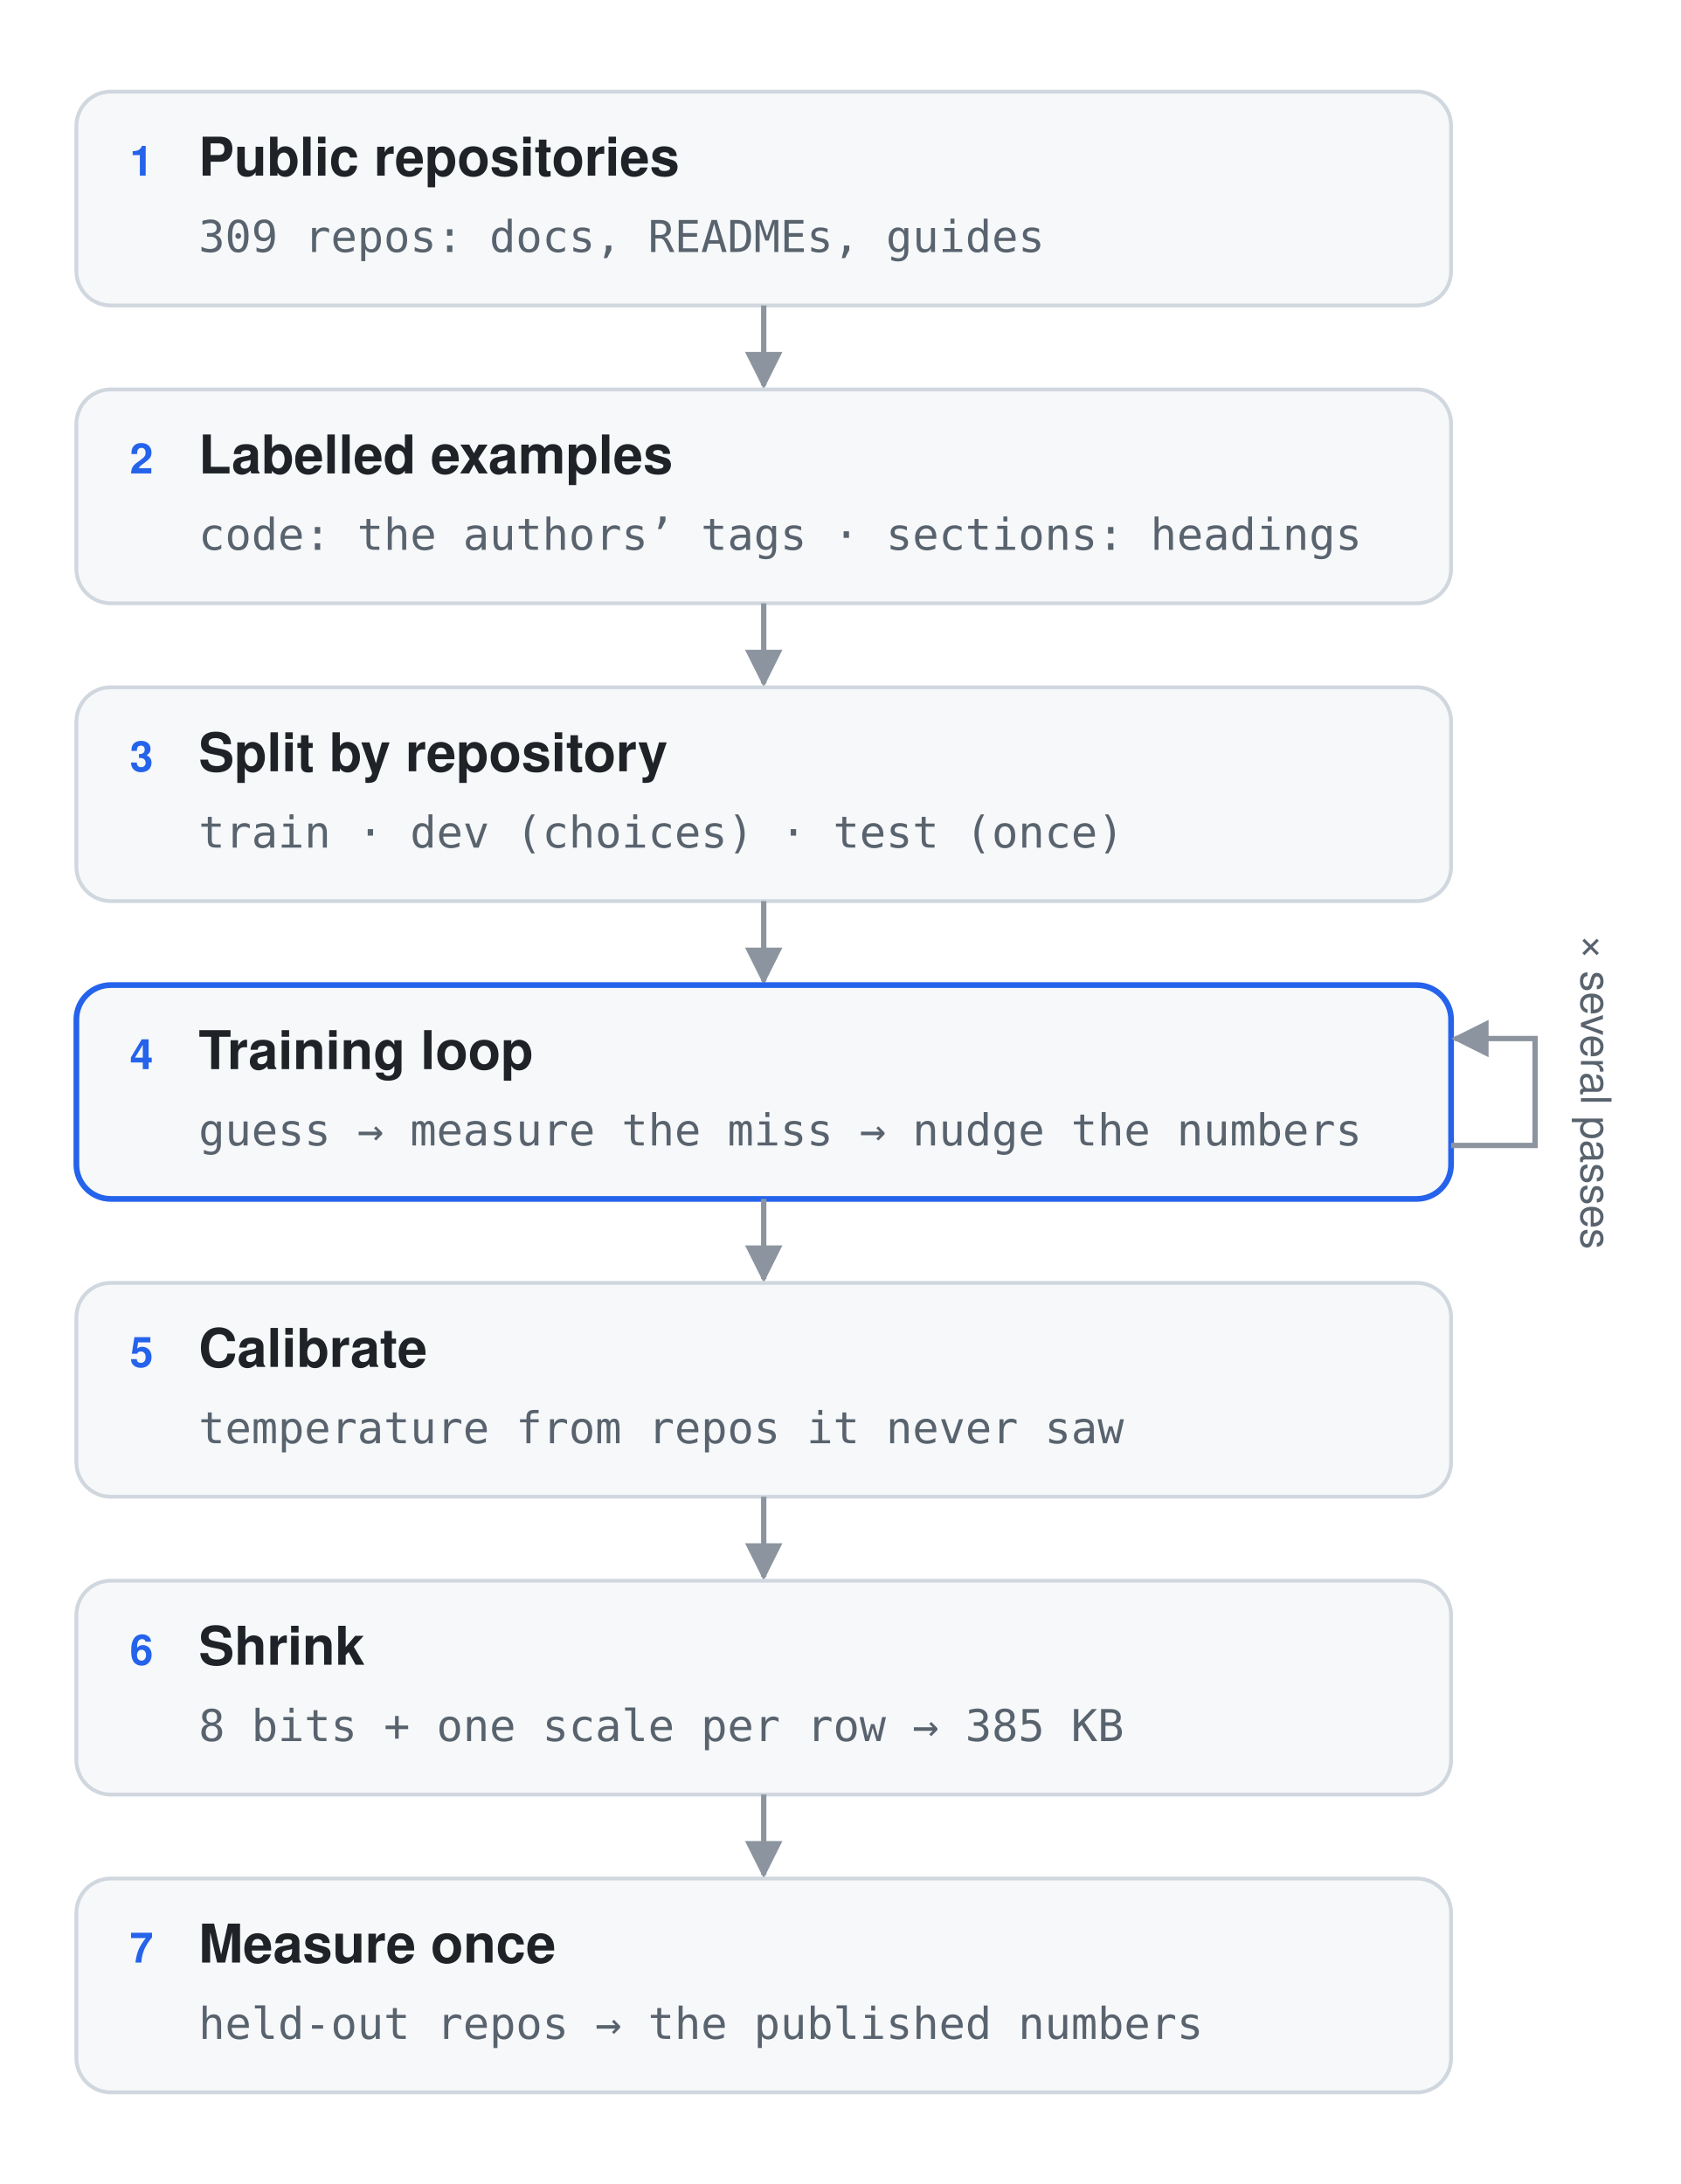
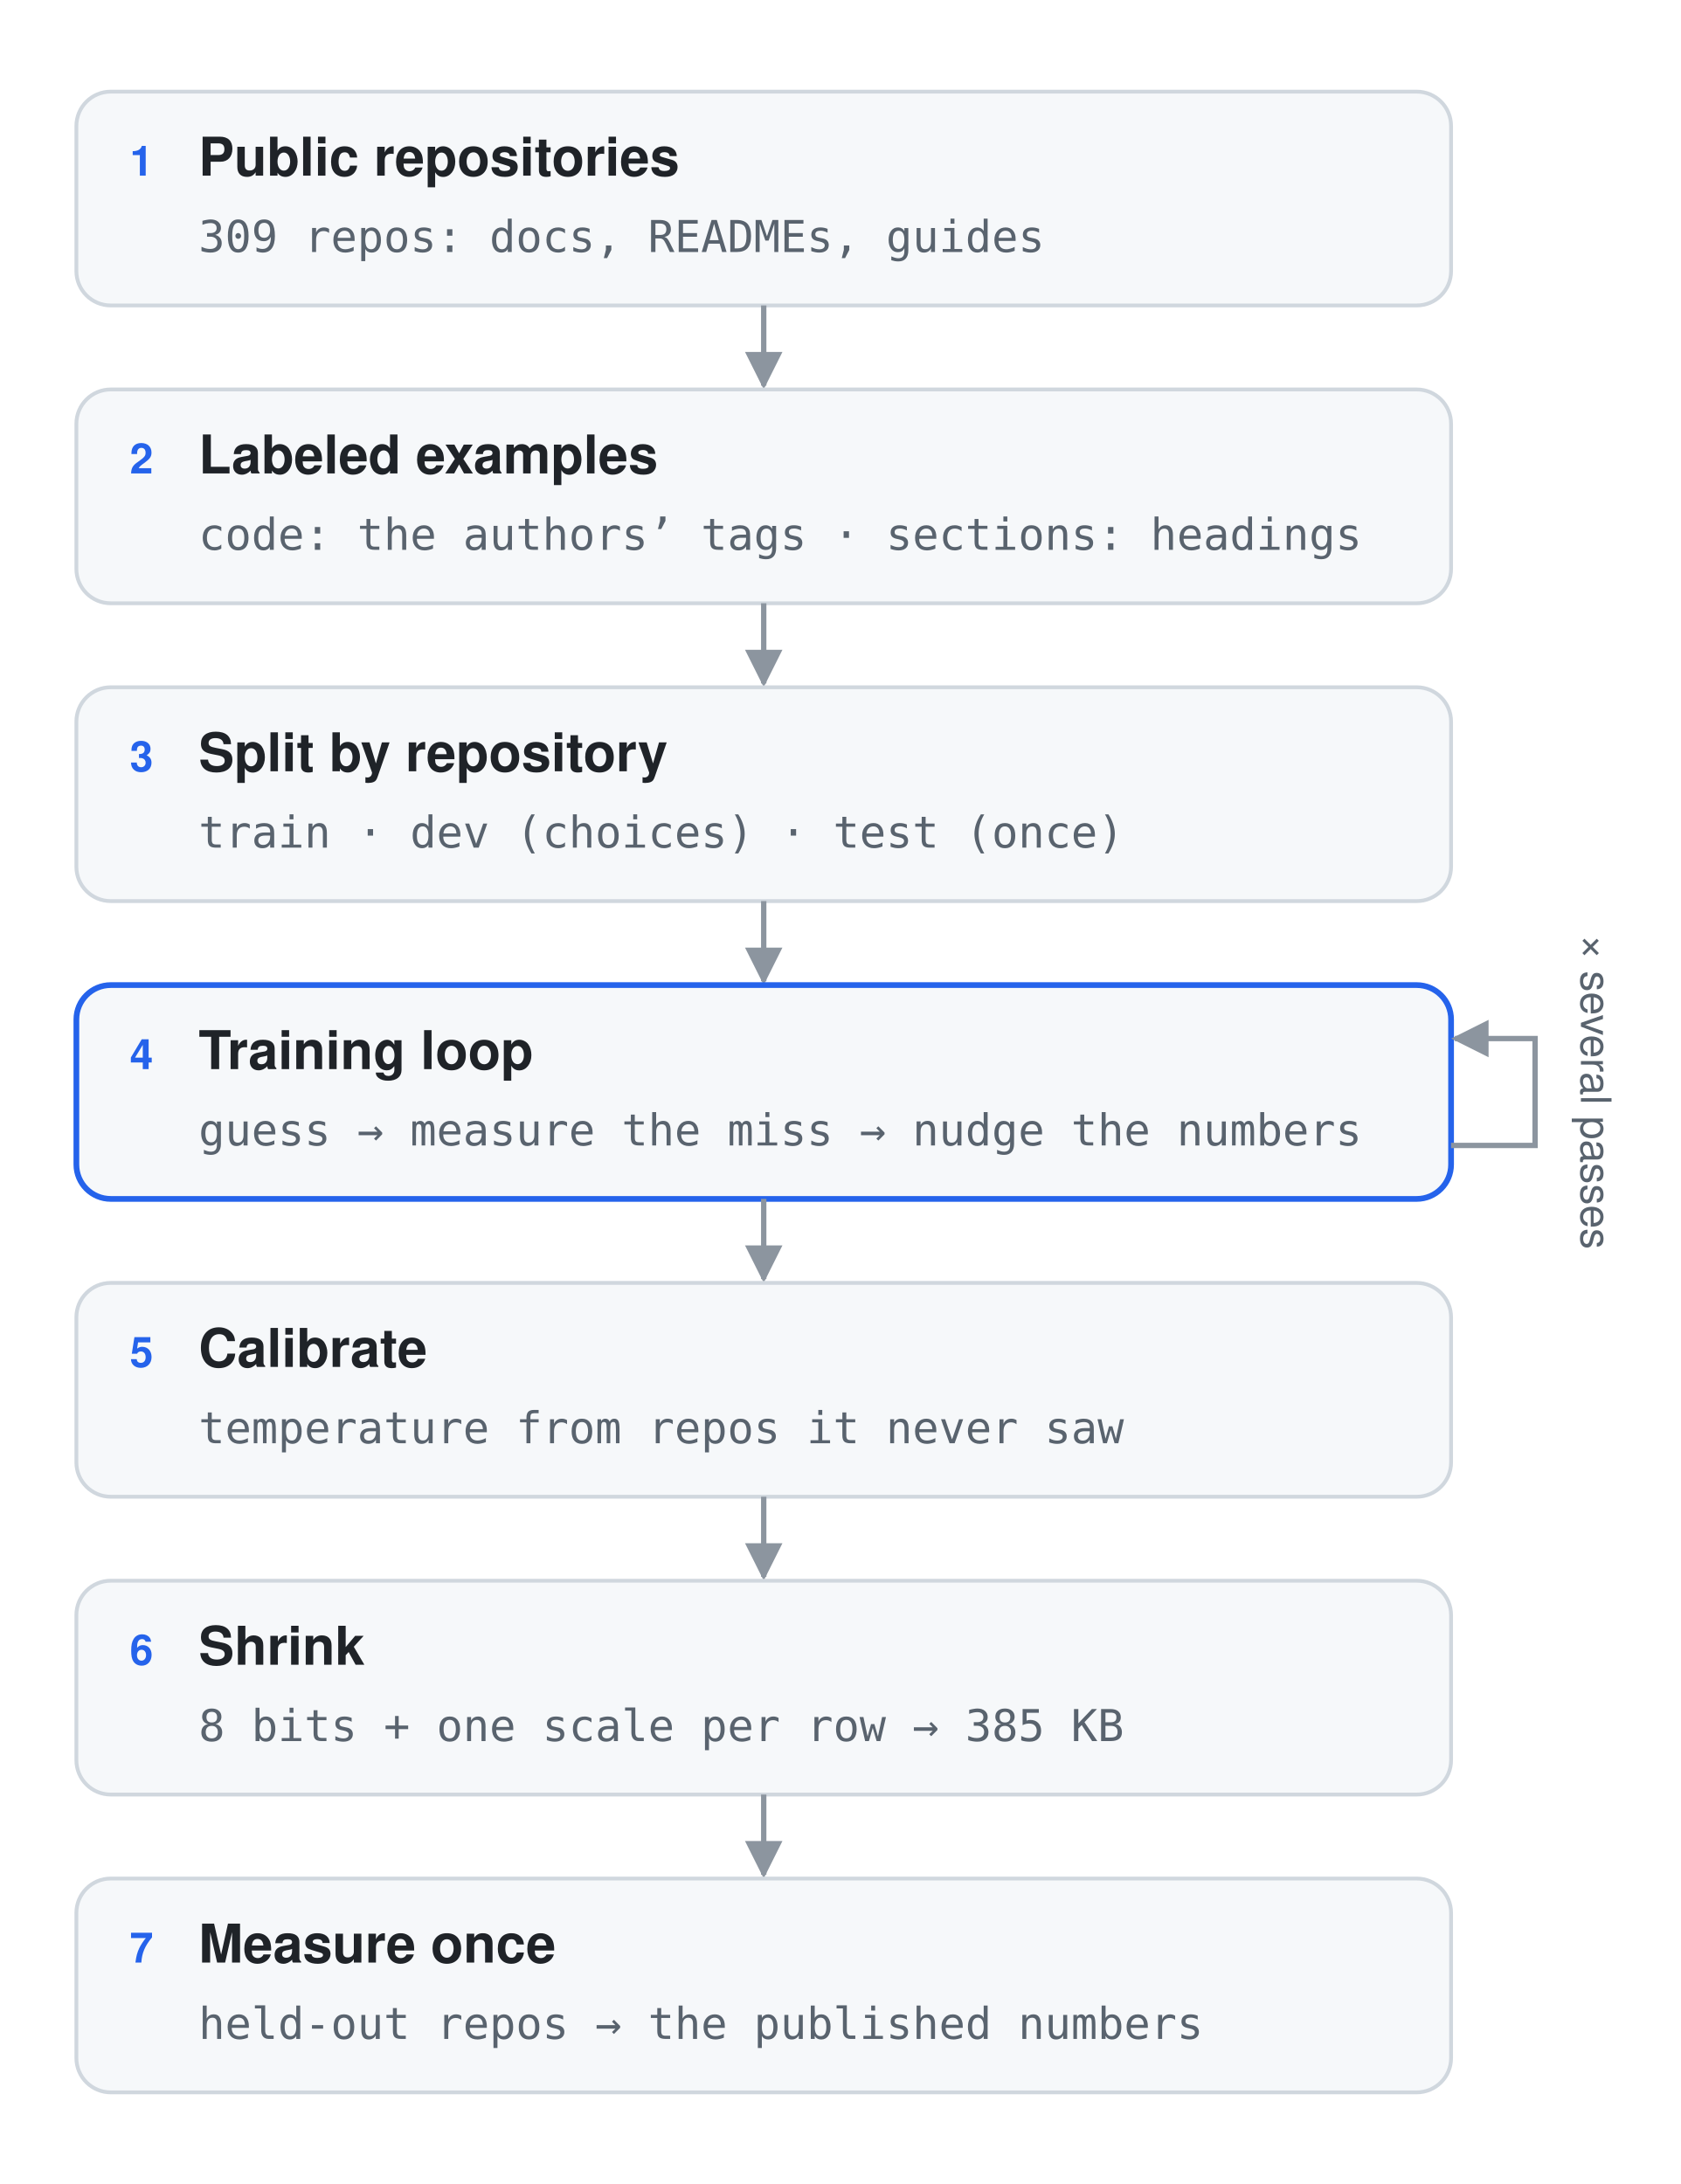
<svg xmlns="http://www.w3.org/2000/svg" viewBox="0 0 440 572" width="440" height="572" role="img" aria-labelledby="msd-title-models-training msd-desc-models-training" font-family="system-ui, -apple-system, 'Segoe UI', Helvetica, Arial, sans-serif">
  <style>
  .msd-lane { fill: none; stroke: #d8dee4; }
  .msd-lane-t { fill: #2563eb; font-size: 11px; font-weight: 600; letter-spacing: .08em; }
  .msd-box { fill: #f6f8fa; stroke: #d0d7de; }
  .msd-box.msd-accent { stroke: #2563eb; stroke-width: 1.5; }
  .msd-box.msd-dashed, .msd-group { stroke-dasharray: 4 3; }
  .msd-group { fill: none; stroke: #8c959f; }
  .msd-t { fill: #1f2328; font-size: 14px; font-weight: 600; }
  .msd-s { fill: #59636e; font-size: 12px; }
  .msd-s.msd-small { font-size: 11px; }
  .msd-label { fill: #59636e; font-size: 11px; }
  .msd-note { fill: #59636e; font-size: 11.5px; font-style: italic; }
  .msd-mono { fill: #59636e; font-size: 11.5px; font-family: ui-monospace, SFMono-Regular, Menlo, Consolas, monospace; }
  .msd-step { fill: #2563eb; font-size: 11px; font-weight: 700; }
  .msd-line { fill: none; stroke: #8c959f; stroke-width: 1.4; }
  .msd-head { fill: #8c959f; }
  @media (prefers-color-scheme: dark) {
    .msd-lane { stroke: #30363d; }
    .msd-lane-t { fill: #58a6ff; }
    .msd-box { fill: #161b22; stroke: #30363d; }
    .msd-box.msd-accent { stroke: #58a6ff; }
    .msd-group { stroke: #6e7681; }
    .msd-t { fill: #e6edf3; }
    .msd-s, .msd-label, .msd-note, .msd-mono { fill: #8b949e; }
    .msd-step { fill: #58a6ff; }
    .msd-line { stroke: #6e7681; }
    .msd-head { fill: #6e7681; }
  }
</style>
  <defs>
    <marker id="msd-arrow-models-training" viewBox="0 0 10 10" refX="9" refY="5" markerWidth="7" markerHeight="7" orient="auto-start-reverse">
      <path class="msd-head" d="M0,0 L10,5 L0,10 z" />
    </marker>
  </defs>
  <rect class="msd-box " x="20" y="24" width="360" height="56" rx="9" />
  <text class="msd-step" x="34" y="46">1</text>
  <text class="msd-t" x="52" y="46">Public repositories</text>
  <text class="msd-mono" x="52" y="66">309 repos: docs, READMEs, guides</text>
  <path class="msd-line" d="M200.0,80 L200.0,101" marker-end="url(#msd-arrow-models-training)" />
  <rect class="msd-box " x="20" y="102" width="360" height="56" rx="9" />
  <text class="msd-step" x="34" y="124">2</text>
-   <text class="msd-t" x="52" y="124">Labelled examples</text>
+   <text class="msd-t" x="52" y="124">Labeled examples</text>
  <text class="msd-mono" x="52" y="144">code: the authors’ tags · sections: headings</text>
  <path class="msd-line" d="M200.0,158 L200.0,179" marker-end="url(#msd-arrow-models-training)" />
  <rect class="msd-box " x="20" y="180" width="360" height="56" rx="9" />
  <text class="msd-step" x="34" y="202">3</text>
  <text class="msd-t" x="52" y="202">Split by repository</text>
  <text class="msd-mono" x="52" y="222">train · dev (choices) · test (once)</text>
  <path class="msd-line" d="M200.0,236 L200.0,257" marker-end="url(#msd-arrow-models-training)" />
  <rect class="msd-box msd-accent" x="20" y="258" width="360" height="56" rx="9" />
  <text class="msd-step" x="34" y="280">4</text>
  <text class="msd-t" x="52" y="280">Training loop</text>
  <text class="msd-mono" x="52" y="300">guess → measure the miss → nudge the numbers</text>
  <path class="msd-line" d="M200.0,314 L200.0,335" marker-end="url(#msd-arrow-models-training)" />
  <rect class="msd-box " x="20" y="336" width="360" height="56" rx="9" />
  <text class="msd-step" x="34" y="358">5</text>
  <text class="msd-t" x="52" y="358">Calibrate</text>
  <text class="msd-mono" x="52" y="378">temperature from repos it never saw</text>
  <path class="msd-line" d="M200.0,392 L200.0,413" marker-end="url(#msd-arrow-models-training)" />
  <rect class="msd-box " x="20" y="414" width="360" height="56" rx="9" />
  <text class="msd-step" x="34" y="436">6</text>
  <text class="msd-t" x="52" y="436">Shrink</text>
  <text class="msd-mono" x="52" y="456">8 bits + one scale per row → 385 KB</text>
  <path class="msd-line" d="M200.0,470 L200.0,491" marker-end="url(#msd-arrow-models-training)" />
  <rect class="msd-box " x="20" y="492" width="360" height="56" rx="9" />
  <text class="msd-step" x="34" y="514">7</text>
  <text class="msd-t" x="52" y="514">Measure once</text>
  <text class="msd-mono" x="52" y="534">held-out repos → the published numbers</text>
  <path class="msd-line" d="M380,300 L402,300 L402,272 L381,272" marker-end="url(#msd-arrow-models-training)" />
  <text class="msd-label" x="414" y="286.0" text-anchor="middle" transform="rotate(90 414 286.0)">× several passes</text>
</svg>
